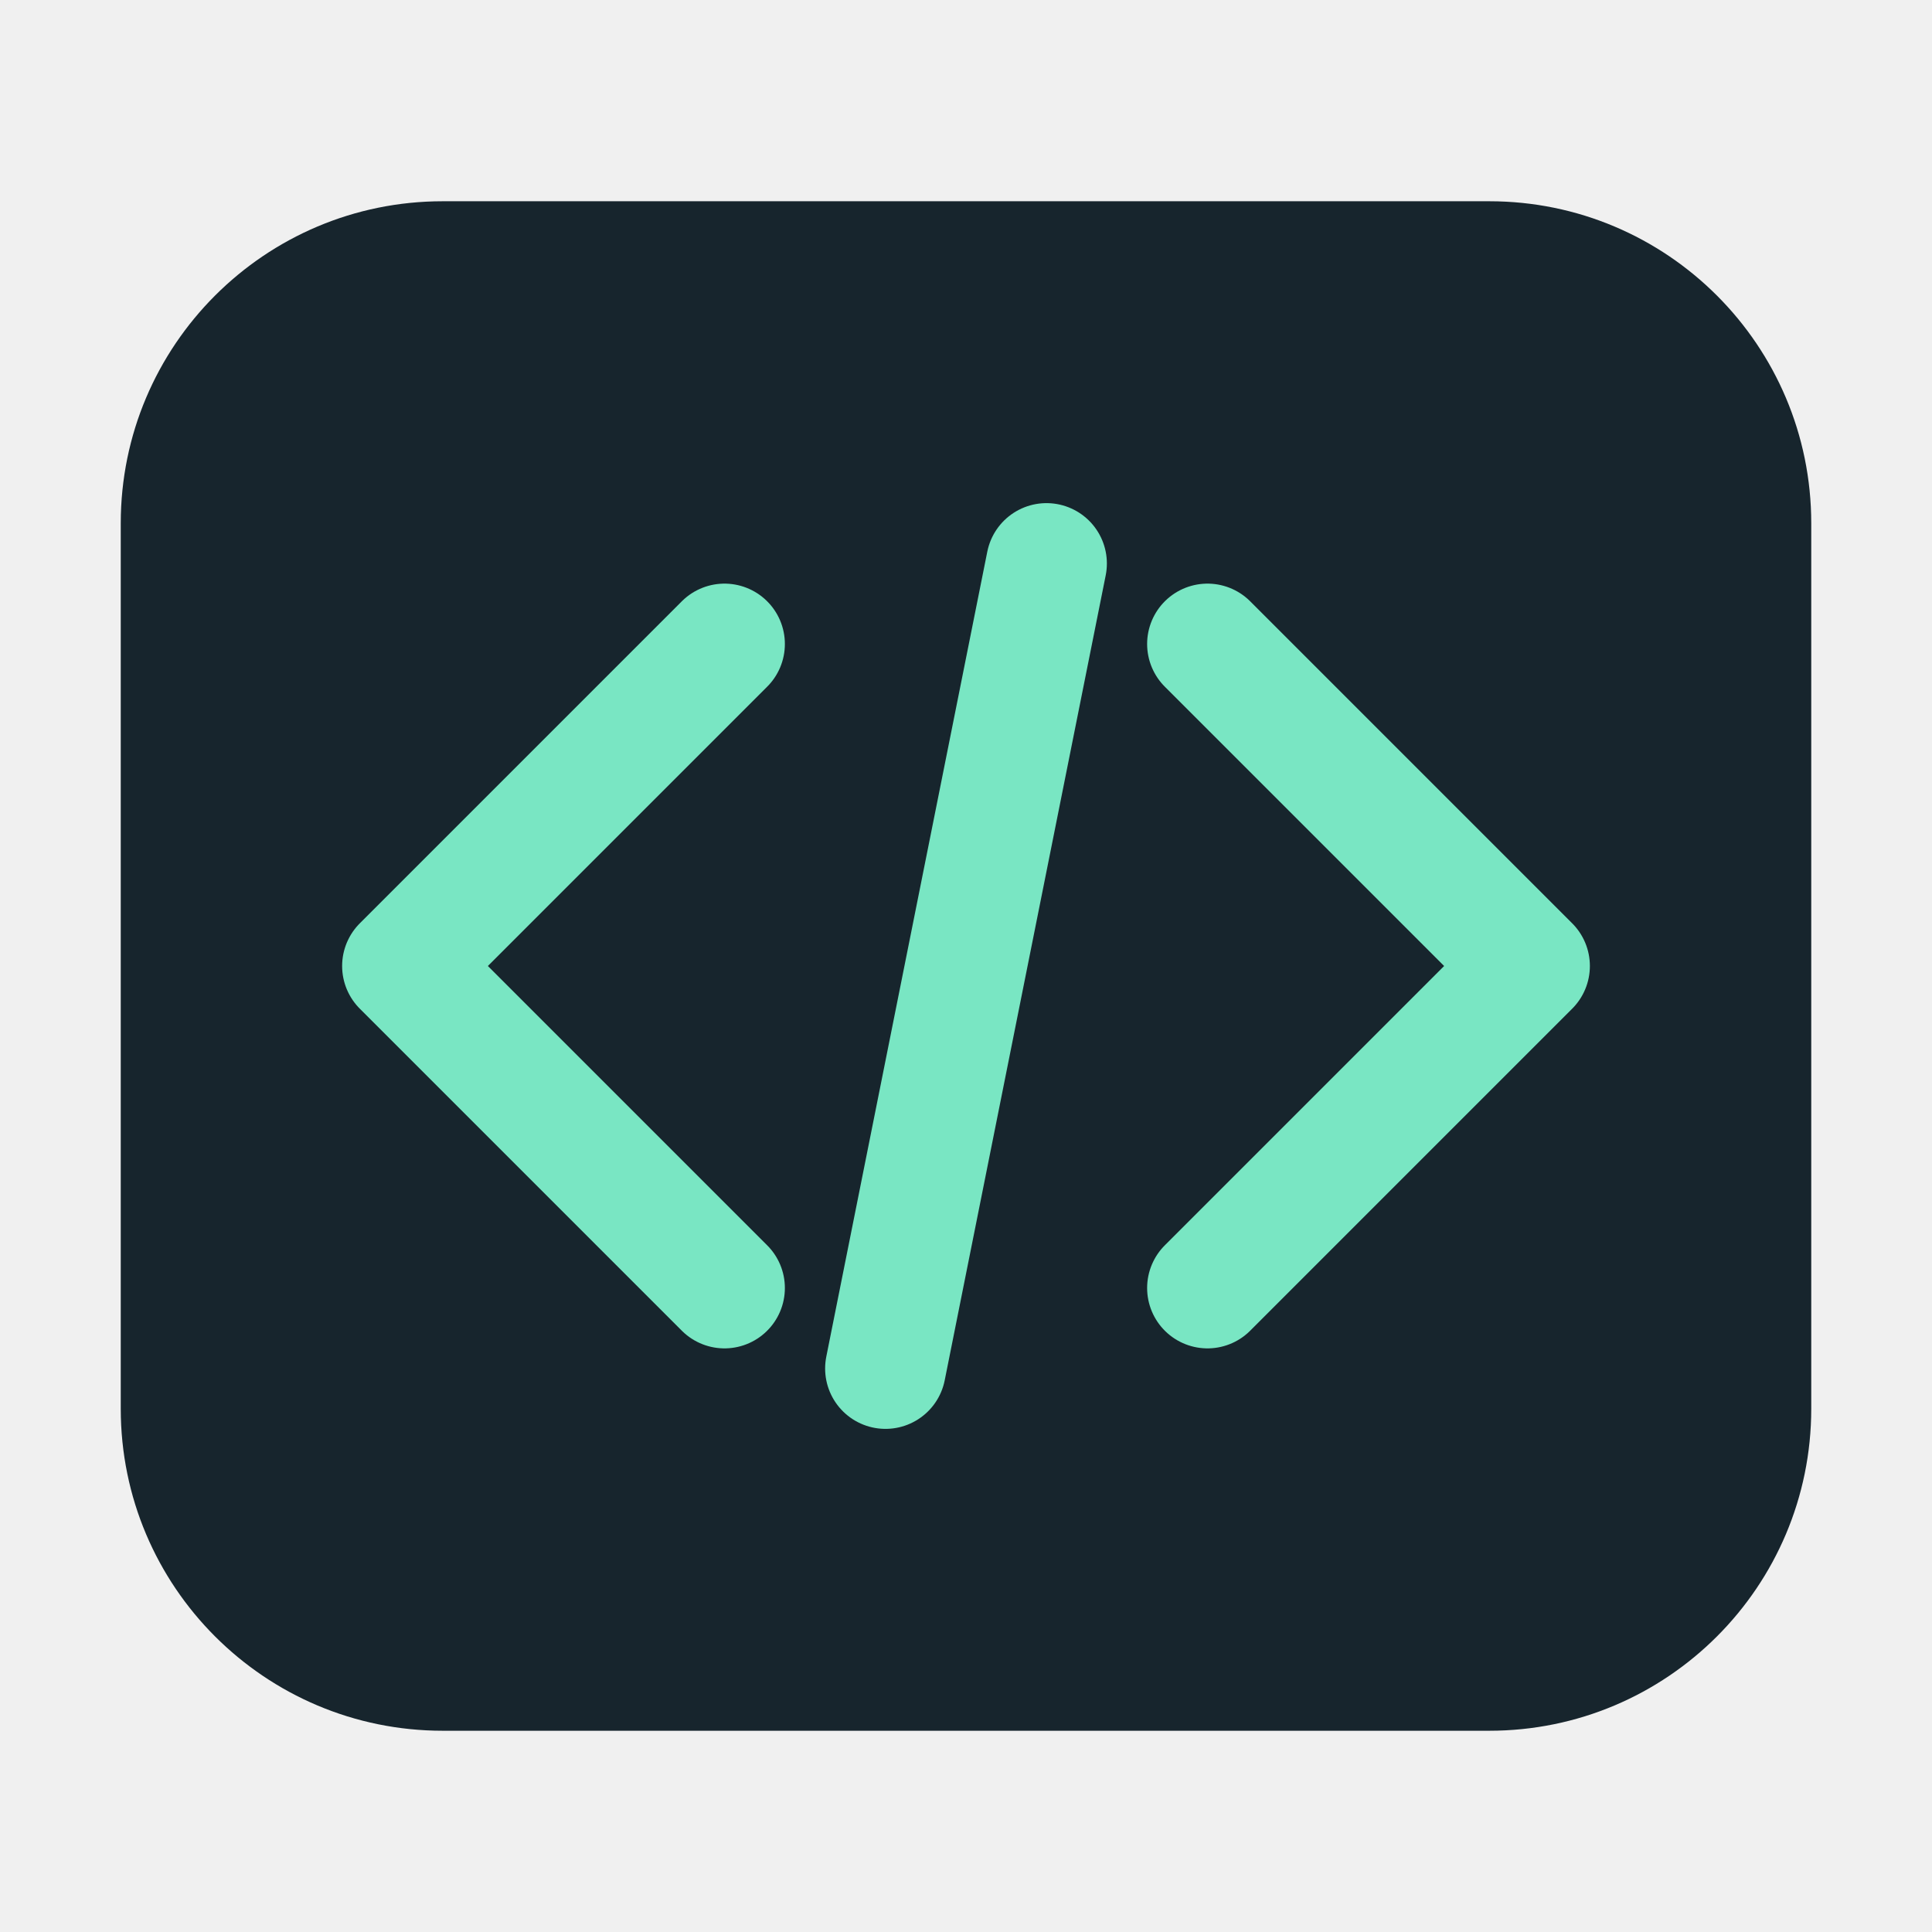
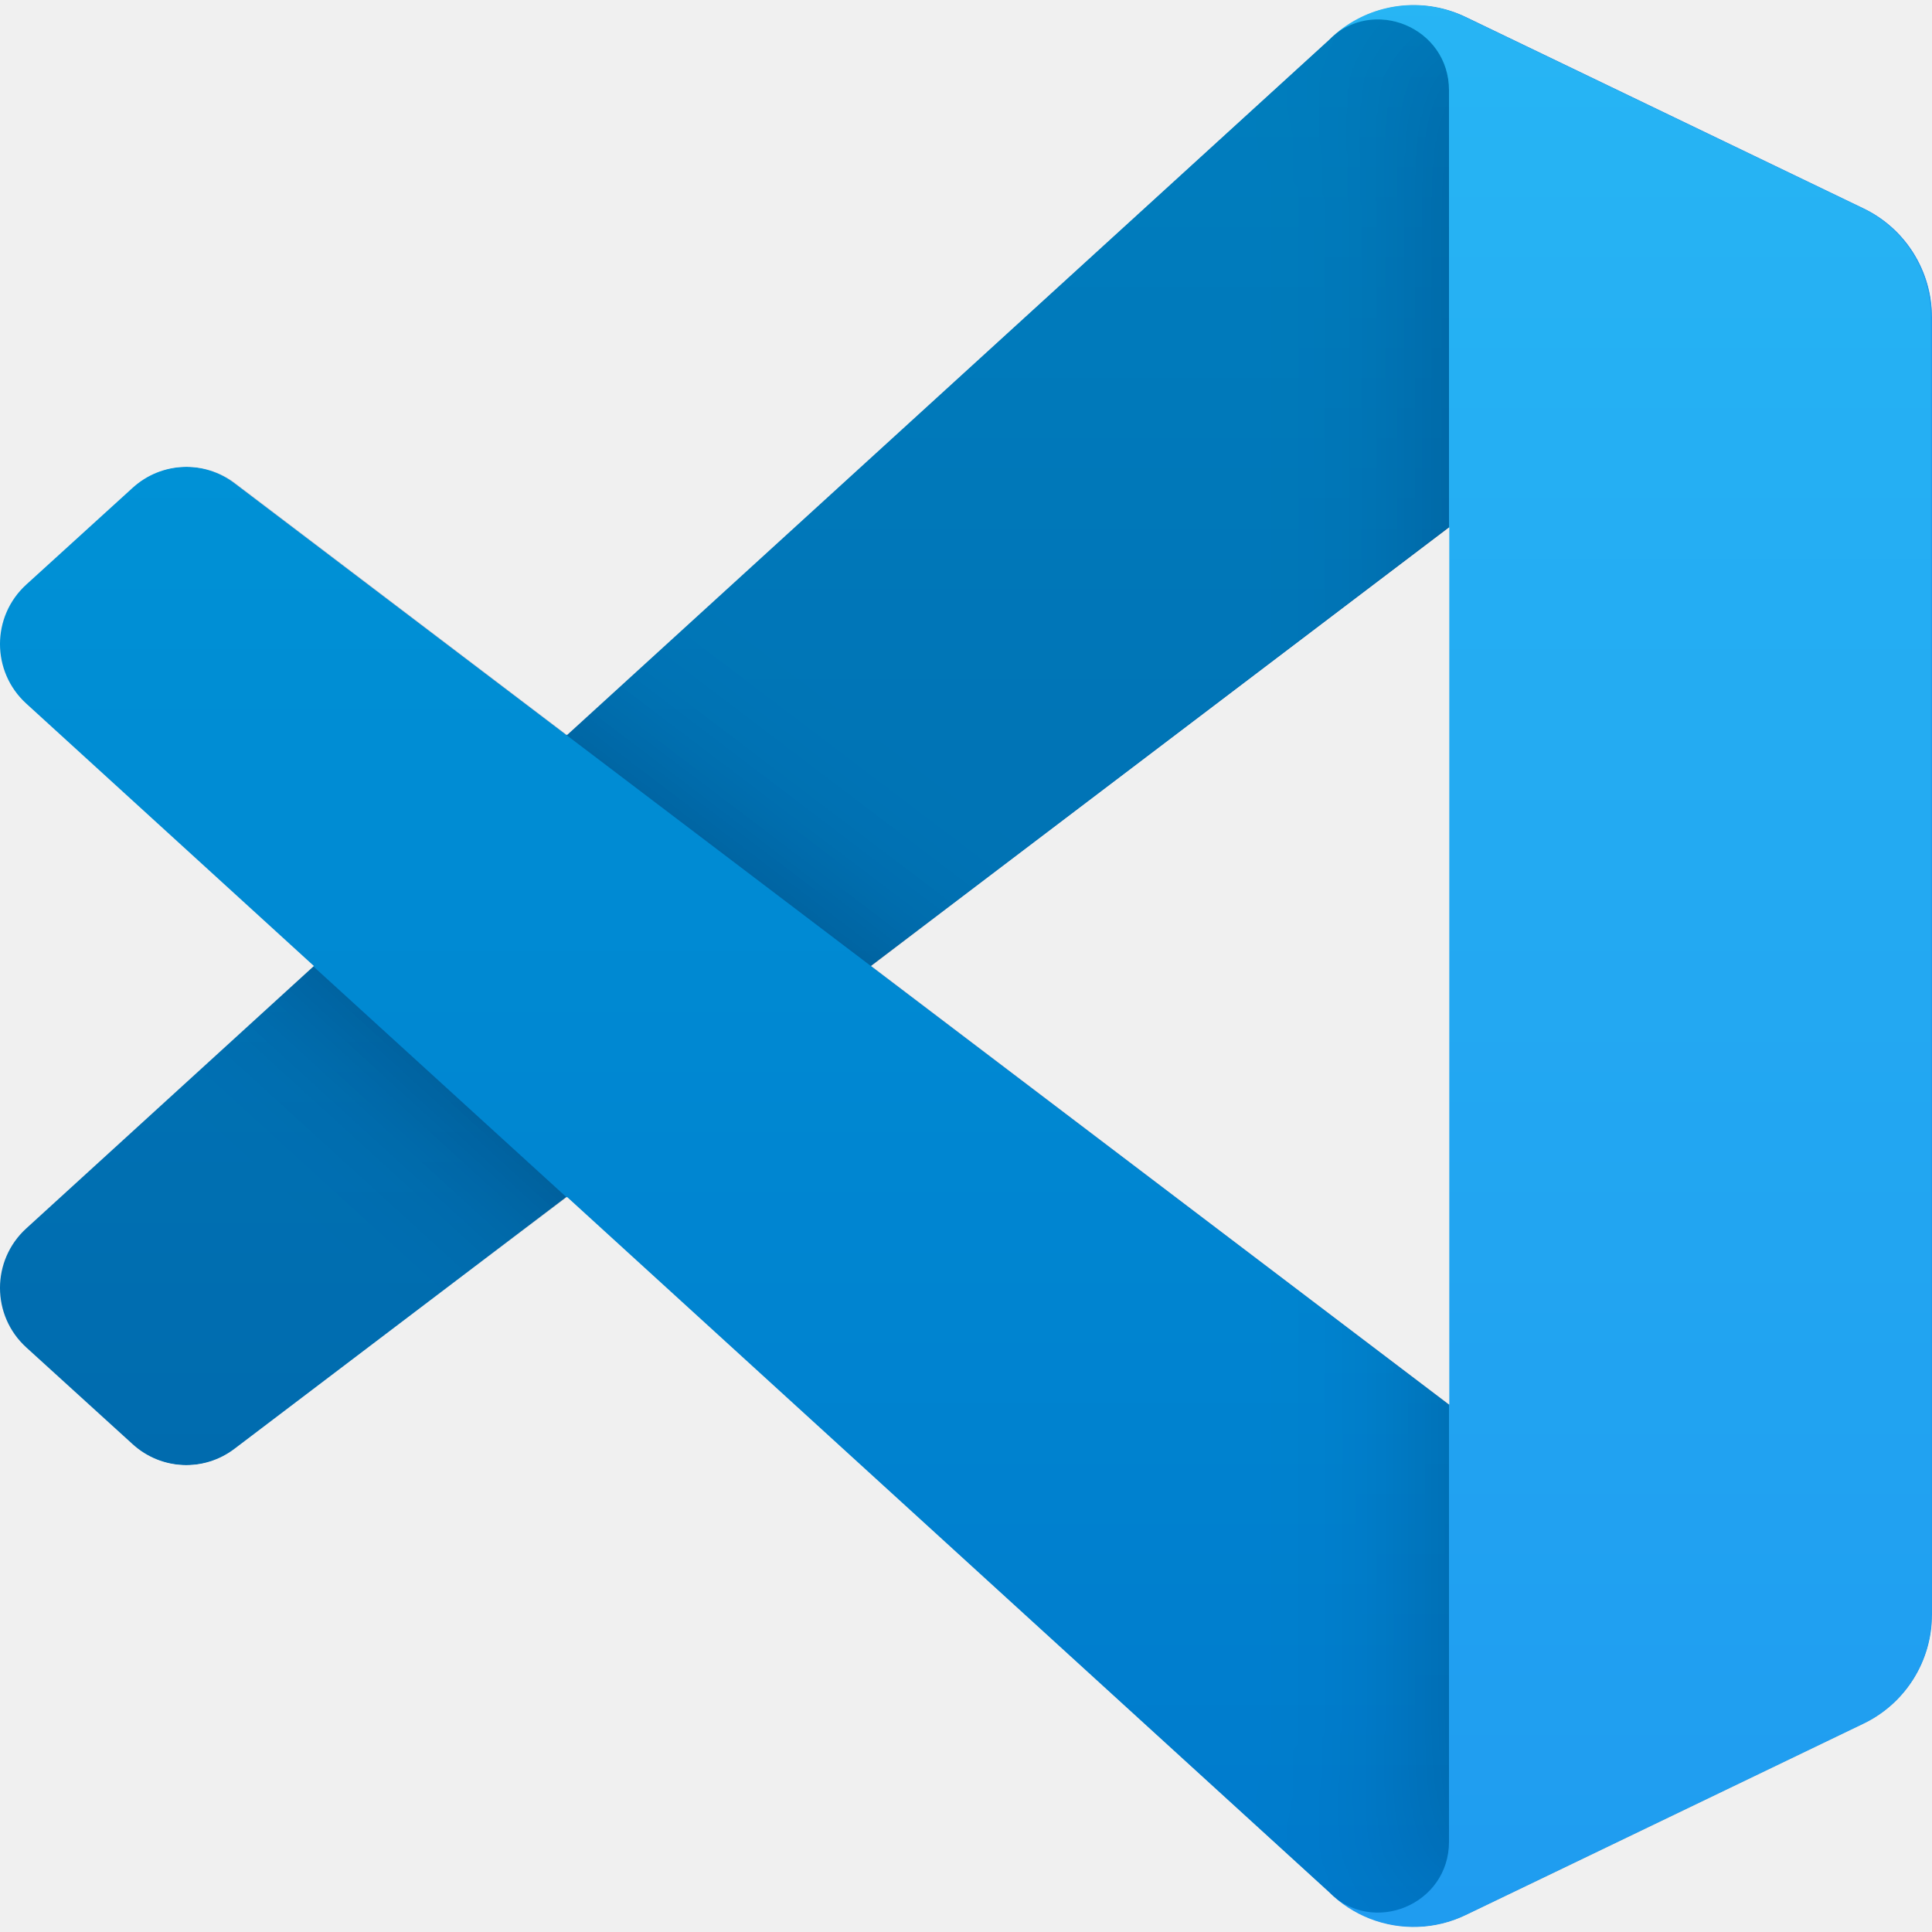
- <svg xmlns="http://www.w3.org/2000/svg" viewBox="0 0 48 48">
-   <rect x="3" y="5" width="42" height="38" rx="8" fill="#17252d" />
-   <path d="m18 16-8 8 8 8m12-16 8 8-8 8m-4-18-4 20" fill="none" stroke="#79e6c3" stroke-width="3" stroke-linecap="round" stroke-linejoin="round" />
+ <svg xmlns="http://www.w3.org/2000/svg" width="100" height="100" viewBox="0 0 100 100" fill="none">
+   <mask id="mask0" mask-type="alpha" maskUnits="userSpaceOnUse" x="0" y="0" width="100" height="100">
+     <path fill-rule="evenodd" clip-rule="evenodd" d="M70.912 99.317C72.487 99.931 74.283 99.891 75.873 99.126L96.461 89.22C98.624 88.179 100 85.989 100 83.587V16.413C100 14.011 98.624 11.822 96.461 10.781L75.873 0.874C73.786 -0.13 71.345 0.116 69.513 1.447C69.252 1.637 69.003 1.849 68.769 2.083L29.355 38.041L12.187 25.01C10.589 23.797 8.354 23.896 6.869 25.246L1.363 30.255C-0.453 31.906 -0.455 34.763 1.359 36.417L16.247 50L1.359 63.583C-0.455 65.237 -0.453 68.094 1.363 69.745L6.869 74.754C8.354 76.104 10.589 76.204 12.187 74.99L29.355 61.959L68.769 97.917C69.392 98.541 70.125 99.01 70.912 99.317ZM75.015 27.299L45.109 50L75.015 72.701V27.299Z" fill="white" />
+   </mask>
+   <g mask="url(#mask0)">
+     <path d="M96.461 10.796L75.857 0.876C73.472 -0.273 70.622 0.212 68.75 2.083L1.299 63.583C-0.516 65.237 -0.514 68.094 1.303 69.745L6.813 74.754C8.298 76.104 10.535 76.204 12.134 74.99L93.361 13.37C96.086 11.303 100 13.246 100 16.667V16.427C100 14.027 98.625 11.838 96.461 10.796Z" fill="#0065A9" />
+     <g filter="url(#filter0_d)">
+       <path d="M96.461 89.204L75.857 99.124C73.472 100.273 70.622 99.788 68.75 97.917L1.299 36.417C-0.516 34.763 -0.514 31.906 1.303 30.255L6.813 25.246C8.298 23.896 10.535 23.796 12.134 25.009L93.361 86.63C96.086 88.697 100 86.754 100 83.333V83.573C100 85.974 98.625 88.162 96.461 89.204Z" fill="#007ACC" />
+     </g>
+     <g filter="url(#filter1_d)">
+       <path d="M75.858 99.126C73.472 100.274 70.622 99.788 68.75 97.917C71.056 100.223 75 98.59 75 95.328V4.672C75 1.41 71.056 -0.223 68.75 2.083C70.622 0.211 73.472 -0.274 75.858 0.874L96.459 10.781C98.623 11.822 100 14.011 100 16.413V83.587C100 85.989 98.623 88.179 96.459 89.22L75.858 99.126Z" fill="#1F9CF0" />
+     </g>
+     <g style="mix-blend-mode:overlay" opacity="0.25">
+       <path fill-rule="evenodd" clip-rule="evenodd" d="M70.851 99.317C72.426 99.931 74.222 99.891 75.812 99.126L96.4 89.22C98.563 88.179 99.939 85.989 99.939 83.587V16.413C99.939 14.011 98.564 11.822 96.4 10.781L75.812 0.874C73.725 -0.13 71.284 0.116 69.453 1.447C69.191 1.637 68.942 1.849 68.708 2.083L29.294 38.041L12.126 25.01C10.528 23.796 8.293 23.896 6.809 25.246L1.302 30.255C-0.513 31.906 -0.515 34.763 1.298 36.417L16.186 50L1.298 63.583C-0.515 65.237 -0.513 68.094 1.302 69.745L6.809 74.754C8.293 76.104 10.528 76.204 12.126 74.99L29.294 61.959L68.708 97.917C69.332 98.54 70.064 99.01 70.851 99.317ZM74.954 27.299L45.048 50L74.954 72.701V27.299Z" fill="url(#paint0_linear)" />
+     </g>
+   </g>
+   <defs>
+     <filter id="filter0_d" x="-8.394" y="15.829" width="116.727" height="92.246" filterUnits="userSpaceOnUse" color-interpolation-filters="sRGB">
+       <feFlood flood-opacity="0" result="BackgroundImageFix" />
+       <feColorMatrix in="SourceAlpha" type="matrix" values="0 0 0 0 0 0 0 0 0 0 0 0 0 0 0 0 0 0 127 0" />
+       <feOffset />
+       <feGaussianBlur stdDeviation="4.167" />
+       <feColorMatrix type="matrix" values="0 0 0 0 0 0 0 0 0 0 0 0 0 0 0 0 0 0 0.25 0" />
+       <feBlend mode="overlay" in2="BackgroundImageFix" result="effect1_dropShadow" />
+       <feBlend mode="normal" in="SourceGraphic" in2="effect1_dropShadow" result="shape" />
+     </filter>
+     <filter id="filter1_d" x="60.417" y="-8.076" width="47.917" height="116.151" filterUnits="userSpaceOnUse" color-interpolation-filters="sRGB">
+       <feFlood flood-opacity="0" result="BackgroundImageFix" />
+       <feColorMatrix in="SourceAlpha" type="matrix" values="0 0 0 0 0 0 0 0 0 0 0 0 0 0 0 0 0 0 127 0" />
+       <feOffset />
+       <feGaussianBlur stdDeviation="4.167" />
+       <feColorMatrix type="matrix" values="0 0 0 0 0 0 0 0 0 0 0 0 0 0 0 0 0 0 0.25 0" />
+       <feBlend mode="overlay" in2="BackgroundImageFix" result="effect1_dropShadow" />
+       <feBlend mode="normal" in="SourceGraphic" in2="effect1_dropShadow" result="shape" />
+     </filter>
+     <linearGradient id="paint0_linear" x1="49.939" y1="0.258" x2="49.939" y2="99.742" gradientUnits="userSpaceOnUse">
+       <stop stop-color="white" />
+       <stop offset="1" stop-color="white" stop-opacity="0" />
+     </linearGradient>
+   </defs>
</svg>
